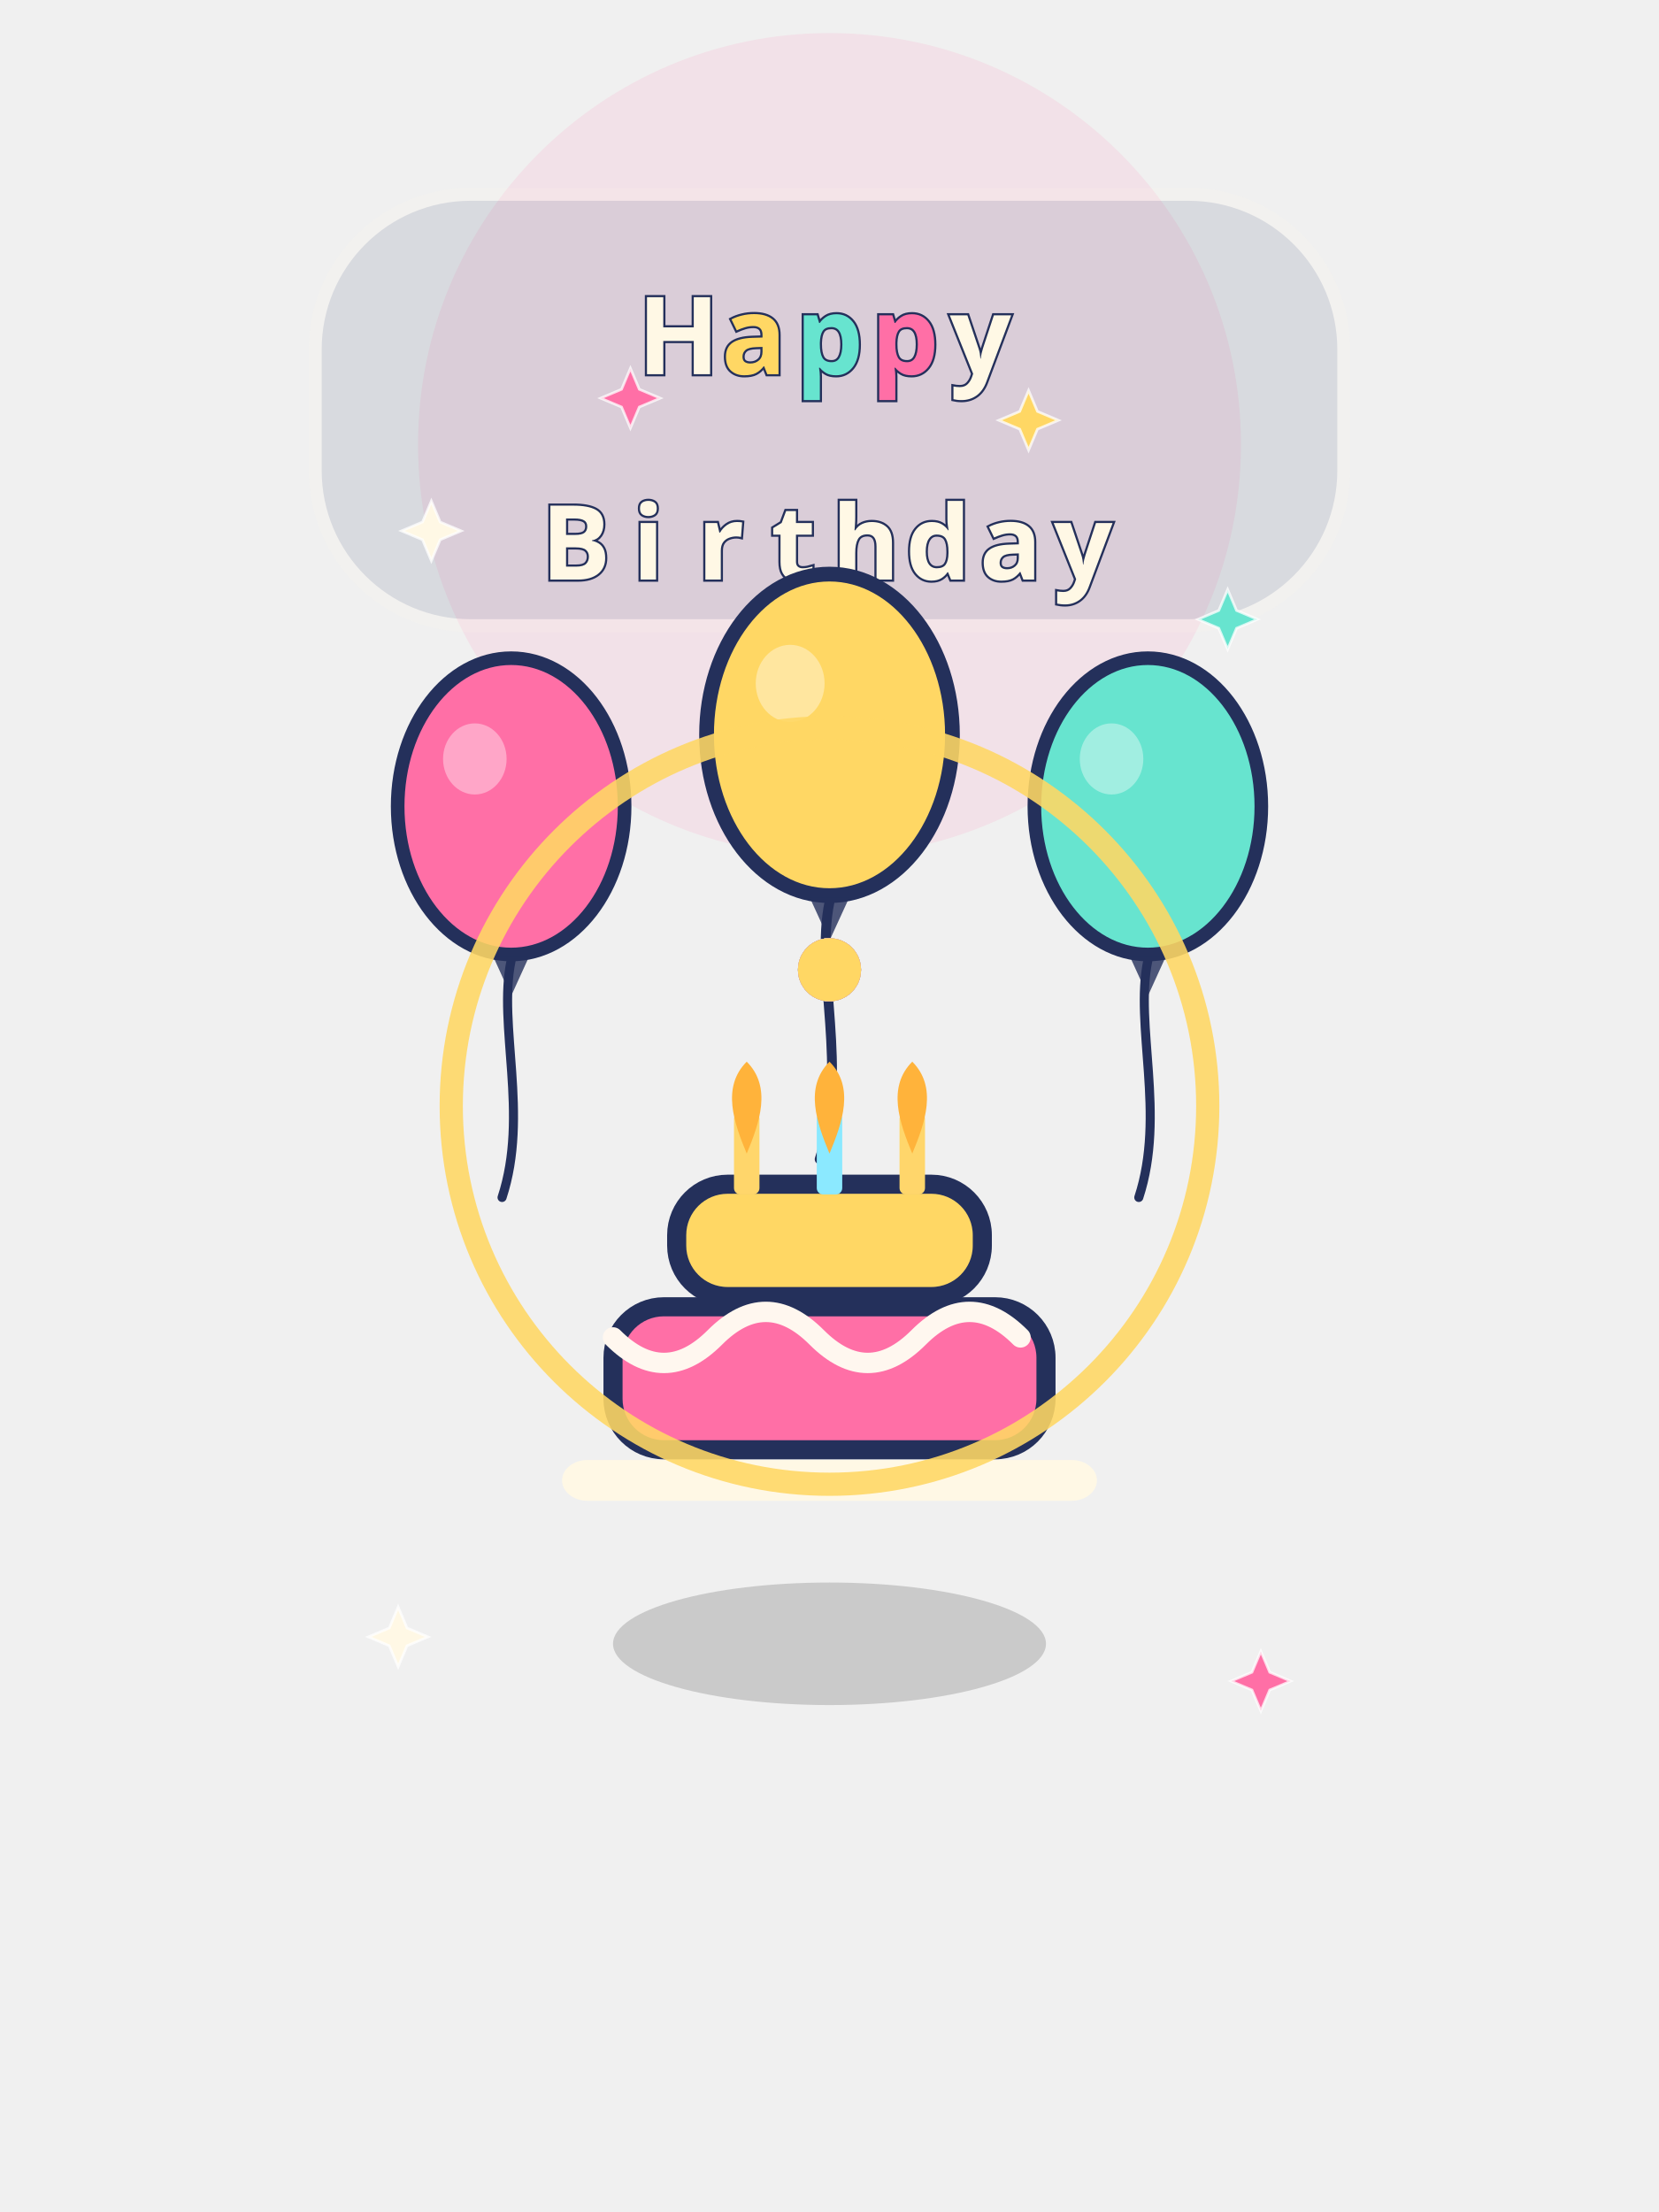
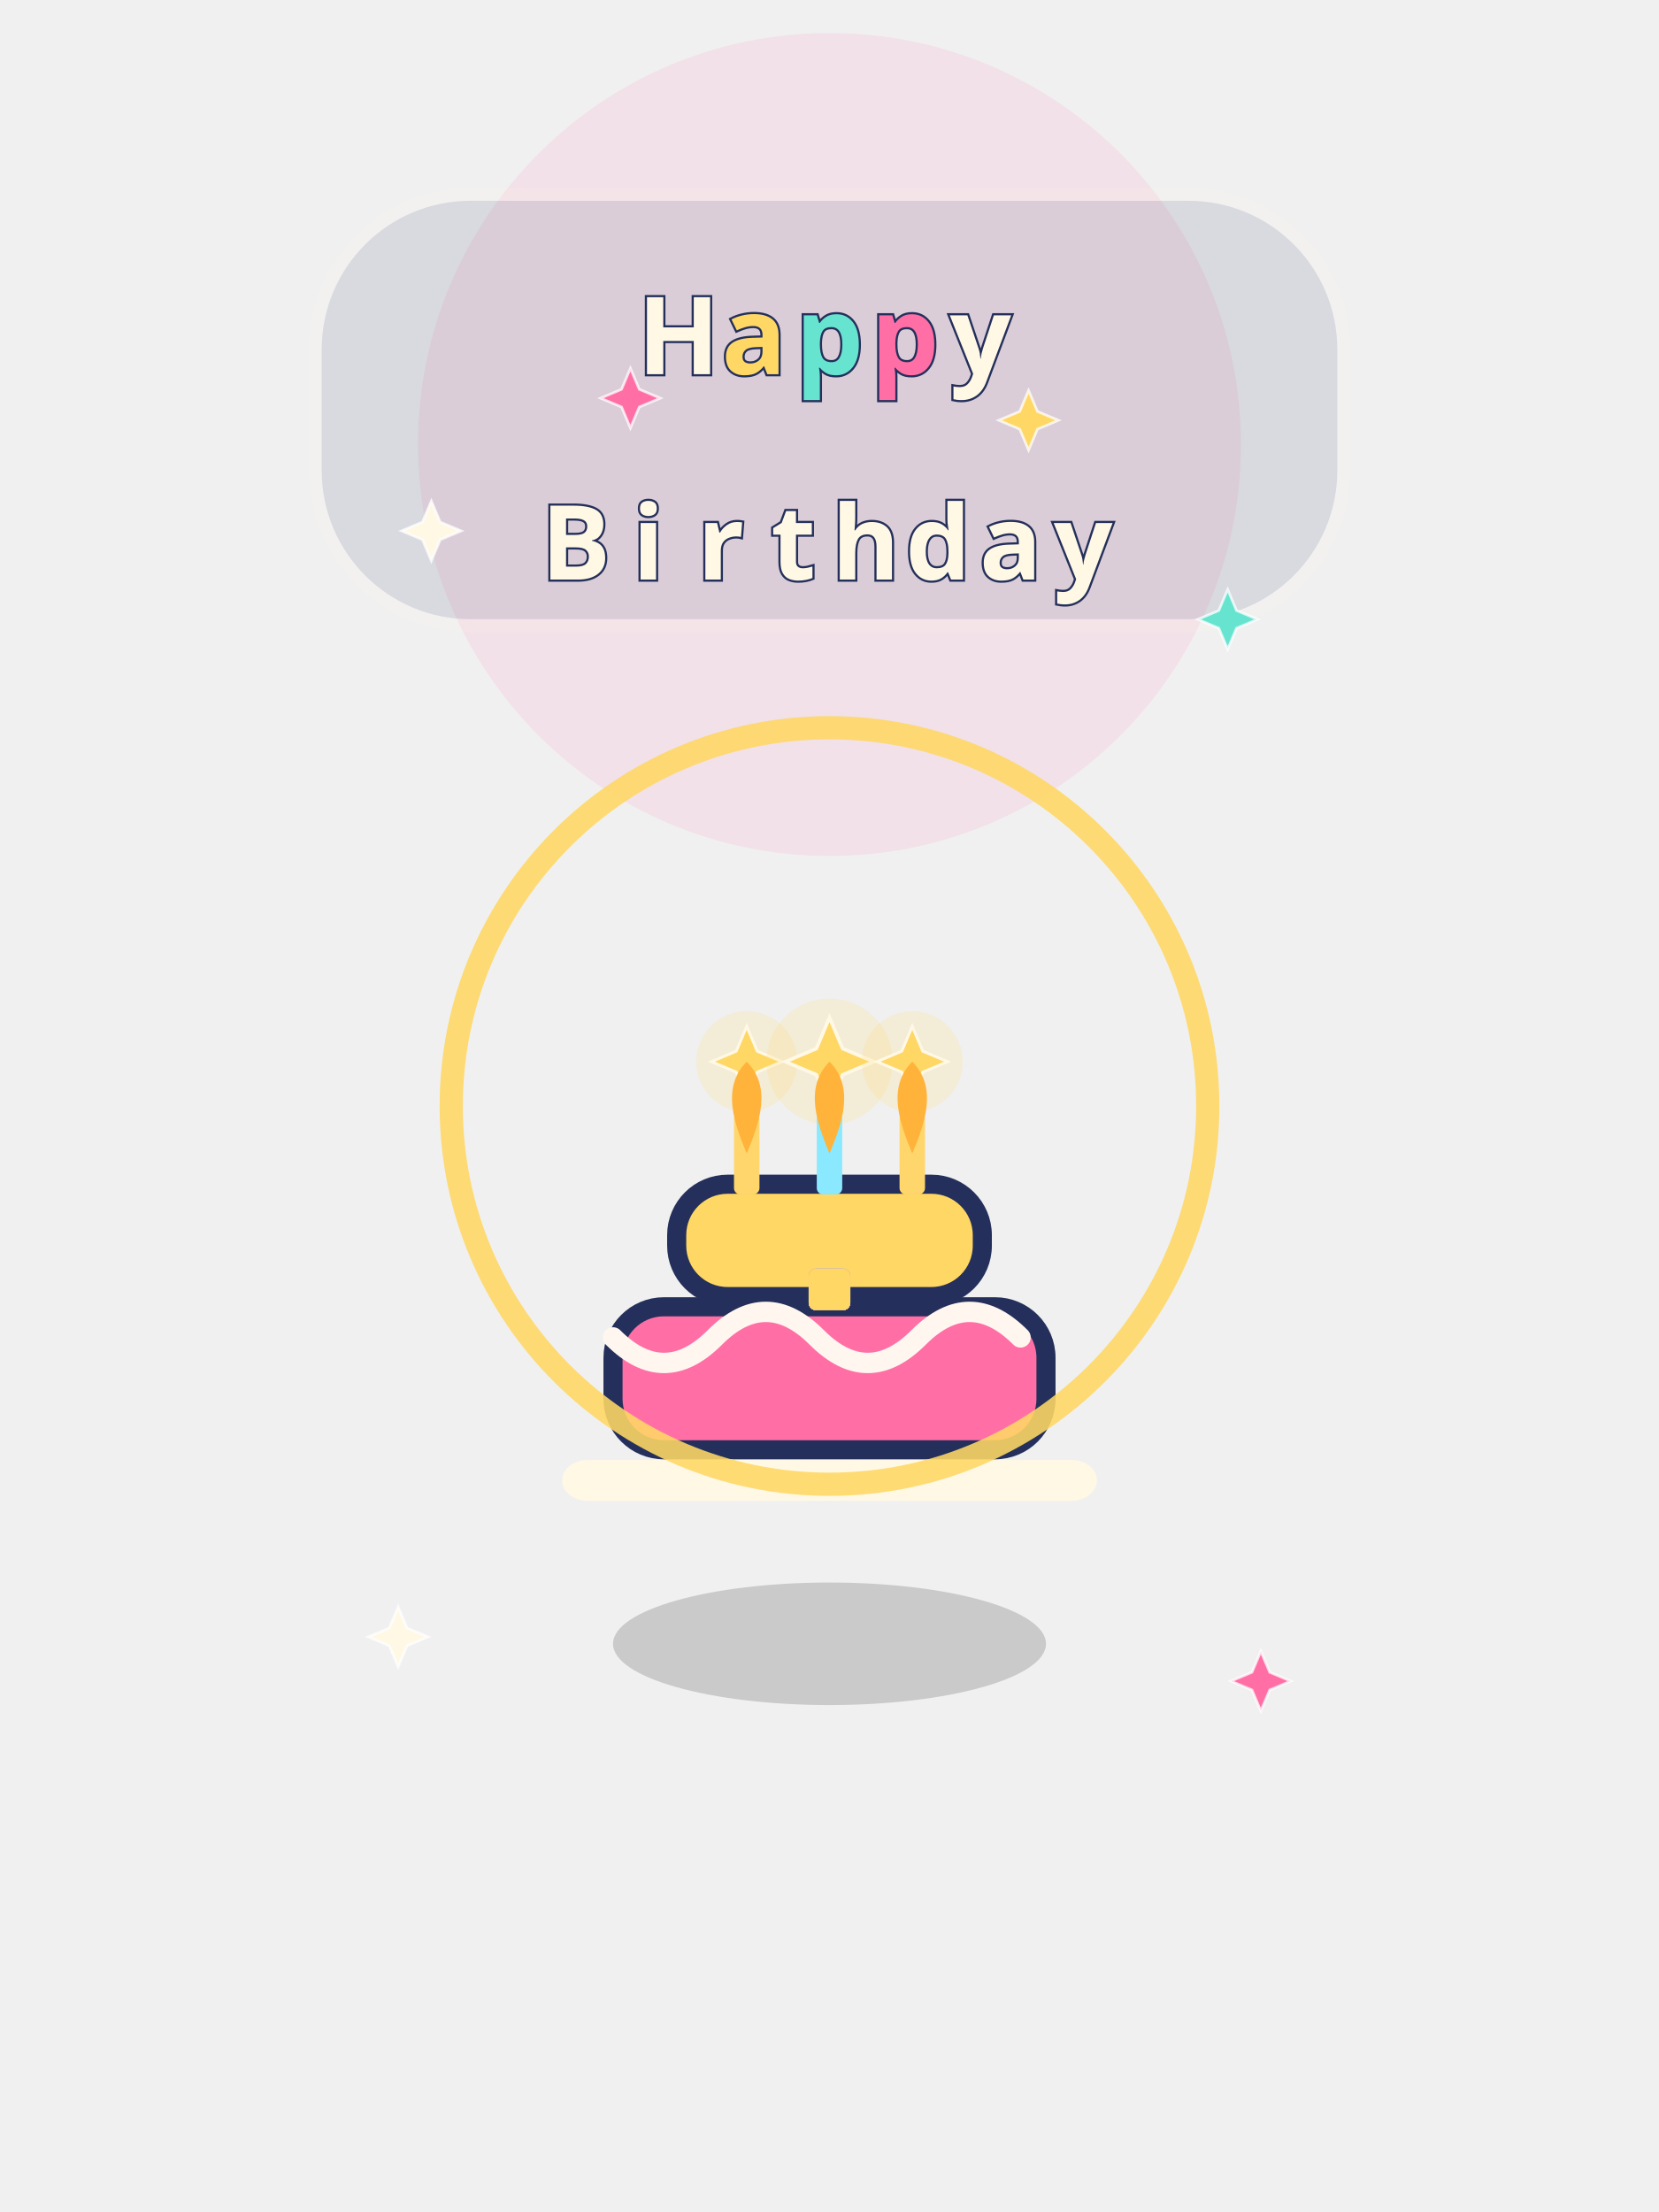
- <svg xmlns="http://www.w3.org/2000/svg" width="768" height="1024" viewBox="0 0 768 1024" preserveAspectRatio="xMidYMid meet" data-wink-name="Happy Birthday Balloon Cake" data-wink-category="Happy Birthday" data-wink-duration="3400ms" aria-label="Happy Birthday Balloon Cake">
+ <svg xmlns="http://www.w3.org/2000/svg" width="768" height="1024" viewBox="0 0 768 1024" preserveAspectRatio="xMidYMid meet" data-wink-name="Happy Birthday Balloon Lift" data-wink-category="Happy Birthday" data-wink-duration="3400ms" aria-label="Happy Birthday Balloon Lift">
  <style>
  text {
    font-family: 'Trebuchet MS', 'Segoe UI', sans-serif;
    paint-order: stroke fill;
  }

  @keyframes wink-enter-pop {
    0%, 100% {
      opacity: 0;
      transform: translate(var(--from-x, 0px), var(--from-y, 32px)) scale(0.32) rotate(var(--from-r, -14deg));
    }
    14% { opacity: 1; }
    32% { opacity: 1; transform: translate(0px, 0px) scale(1.08) rotate(0deg); }
    64% { opacity: 1; transform: translate(0px, 0px) scale(1) rotate(0deg); }
    88% { opacity: 1; }
  }

  @keyframes wink-enter-rise {
    0%, 100% { opacity: 0; transform: translate(0px, 120px) scale(0.4); }
    18% { opacity: 1; }
    34% { opacity: 1; transform: translate(0px, -10px) scale(1.05); }
    50%, 84% { opacity: 1; transform: translate(0px, 0px) scale(1); }
  }

  @keyframes wink-enter-spin {
    0%, 100% { opacity: 0; transform: rotate(-220deg) scale(0.2); }
    18% { opacity: 1; }
    36% { opacity: 1; transform: rotate(12deg) scale(1.08); }
    54%, 86% { opacity: 1; transform: rotate(0deg) scale(1); }
  }

  @keyframes wink-hover-bob {
    0%, 100% { transform: translateY(0px) rotate(-1deg); }
    50% { transform: translateY(-14px) rotate(1.4deg); }
  }

  @keyframes wink-hover-sway {
    0%, 100% { transform: rotate(-3deg) translateY(0px); }
    50% { transform: rotate(3deg) translateY(-8px); }
  }

  @keyframes wink-pulse {
    0%, 100% { transform: scale(0.96); opacity: 0.65; }
    50% { transform: scale(1.08); opacity: 1; }
  }

  @keyframes wink-impact-ring {
    0%, 46%, 100% { opacity: 0; transform: scale(0.24); }
    58% { opacity: 0.95; transform: scale(1); }
    82% { opacity: 0; transform: scale(1.38); }
  }

  @keyframes wink-burst-sprite {
    0%, 100% {
      opacity: 0;
      transform: translate(0px, 0px) scale(0.18) rotate(var(--r0, 0deg));
    }
    18% { opacity: 1; }
    60% {
      opacity: 1;
      transform: translate(var(--tx, 0px), var(--ty, 0px)) scale(1) rotate(var(--r1, 180deg));
    }
    82% {
      opacity: 1;
      transform: translate(var(--tx, 0px), var(--ty, 0px)) scale(0.92) rotate(var(--r2, 320deg));
    }
  }

  @keyframes wink-fall {
    0%, 100% {
      opacity: 0;
      transform: translate(0px, -120px) rotate(var(--r0, 0deg)) scale(0.55);
    }
    14% { opacity: 1; }
    84% { opacity: 1; }
    100% {
      opacity: 0;
      transform: translate(var(--tx, 0px), var(--ty, 620px)) rotate(var(--r1, 220deg)) scale(1);
    }
  }

  @keyframes wink-twinkle {
    0%, 100% { opacity: 0; transform: scale(0.2) rotate(0deg); }
    50% { opacity: 1; transform: scale(1) rotate(12deg); }
  }

  @keyframes wink-finale {
    0%, 54%, 100% { opacity: 0; transform: scale(0.4); }
    64% { opacity: 1; transform: scale(1.1); }
    84% { opacity: 1; transform: scale(1); }
  }

  @keyframes wink-flame {
    0%, 100% { transform: scaleY(0.82) rotate(-3deg); opacity: 0.78; }
    50% { transform: scaleY(1.12) rotate(3deg); opacity: 1; }
  }

  @keyframes wink-draw-path {
    0%, 100% {
      opacity: 0;
      stroke-dashoffset: var(--dash, 900);
    }
    16% { opacity: 1; }
    42%, 82% {
      opacity: 1;
      stroke-dashoffset: 0;
    }
  }

  @keyframes wink-count-step {
    0%, 100% { opacity: 0; transform: scale(0.28); }
    9% { opacity: 1; transform: scale(1.08); }
    18% { opacity: 1; transform: scale(1); }
    26% { opacity: 0; transform: scale(1.18); }
  }

  @keyframes fw-ambient-twinkle {
    0%, 100% {
      opacity: 0;
      transform: scale(0.24) rotate(0deg);
    }
    50% {
      opacity: 1;
      transform: scale(1) rotate(16deg);
    }
  }

  .fw-outline {
    fill: none;
    stroke-linecap: round;
    stroke-linejoin: round;
    stroke-dasharray: var(--dash-len, 1800);
    stroke-dashoffset: var(--dash-len, 1800);
    vector-effect: non-scaling-stroke;
  }

  .fw-dot-outline {
    fill: none;
    stroke-linecap: round;
    stroke-linejoin: round;
    stroke-dasharray: 1 20;
    vector-effect: non-scaling-stroke;
  }

  
    @keyframes fw-trail-a {
      0%, 8%,
      100% {
        opacity: 0;
        stroke-dashoffset: var(--trail-len, 900);
      }
      12% { opacity: 0.12; }
      29% {
        opacity: 0.94;
        stroke-dashoffset: 0;
      }
      33% {
        opacity: 0;
        stroke-dashoffset: 0;
      }
    }

    @keyframes fw-head-a {
      0%, 9%,
      100% {
        opacity: 0;
        transform: translate(0px, 0px) scale(0.18);
      }
      12% { opacity: 1; }
      29% {
        opacity: 1;
        transform: translate(var(--dx, 0px), var(--dy, 0px)) scale(1);
      }
      32% {
        opacity: 0;
        transform: translate(var(--dx, 0px), var(--dy, 0px)) scale(0.42);
      }
    }

    @keyframes fw-pause-a {
      0%, 24%,
      100% {
        opacity: 0;
        transform: scale(0.18);
      }
      28% {
        opacity: 1;
        transform: scale(0.34);
      }
      33% {
        opacity: 0;
        transform: scale(0.62);
      }
    }

    @keyframes fw-window-a {
      0%, 22%,
      100% { opacity: 0; }
      30%,
      42% { opacity: 1; }
      47% { opacity: 0; }
    }

    @keyframes fw-particle-a {
      0%, 22%,
      100% {
        opacity: 0;
        transform: translate(0px, 0px) scale(0.14);
      }
      30% {
        opacity: 1;
        transform: translate(calc(var(--tx, 0px) * 0.24), calc(var(--ty, 0px) * 0.24)) scale(0.5);
      }
      38%,
      42% {
        opacity: 1;
        transform: translate(var(--tx, 0px), var(--ty, 0px)) scale(1);
      }
      47% {
        opacity: 0;
        transform: translate(var(--tx, 0px), var(--ty, 0px)) scale(0.72);
      }
    }

    @keyframes fw-outline-a {
      0%, 22%,
      100% {
        opacity: 0;
        stroke-dashoffset: var(--dash-len, 1800);
      }
      38%,
      42% {
        opacity: 1;
        stroke-dashoffset: 0;
      }
      47% {
        opacity: 0;
        stroke-dashoffset: 0;
      }
    }

    @keyframes fw-burst-a {
      0%, 25%,
      100% {
        opacity: 0;
        transform: scale(0.16);
      }
      26% {
        opacity: 1;
        transform: scale(0.26);
      }
      38% {
        opacity: 1;
        transform: scale(1);
      }
      38% {
        opacity: 0.22;
        transform: scale(1.08);
      }
      47% {
        opacity: 0;
        transform: scale(1.18);
      }
    }

    @keyframes fw-core-a {
      0%, 29%,
      100% {
        opacity: 0;
        transform: scale(0.22);
      }
      38%,
      42% {
        opacity: 0.94;
        transform: scale(1);
      }
      47% {
        opacity: 0;
        transform: scale(1.2);
      }
    }

    @keyframes fw-sparkle-a {
      0%, 34%,
      100% {
        opacity: 0;
        transform: scale(0.24);
      }
      42%,
      42% {
        opacity: 1;
        transform: scale(1);
      }
      47% {
        opacity: 0;
        transform: scale(1.26);
      }
    }
  

    @keyframes fw-trail-b {
      0%, 24%,
      100% {
        opacity: 0;
        stroke-dashoffset: var(--trail-len, 900);
      }
      28% { opacity: 0.12; }
      45% {
        opacity: 0.94;
        stroke-dashoffset: 0;
      }
      49% {
        opacity: 0;
        stroke-dashoffset: 0;
      }
    }

    @keyframes fw-head-b {
      0%, 25%,
      100% {
        opacity: 0;
        transform: translate(0px, 0px) scale(0.18);
      }
      28% { opacity: 1; }
      45% {
        opacity: 1;
        transform: translate(var(--dx, 0px), var(--dy, 0px)) scale(1);
      }
      48% {
        opacity: 0;
        transform: translate(var(--dx, 0px), var(--dy, 0px)) scale(0.42);
      }
    }

    @keyframes fw-pause-b {
      0%, 40%,
      100% {
        opacity: 0;
        transform: scale(0.18);
      }
      44% {
        opacity: 1;
        transform: scale(0.34);
      }
      49% {
        opacity: 0;
        transform: scale(0.62);
      }
    }

    @keyframes fw-window-b {
      0%, 38%,
      100% { opacity: 0; }
      46%,
      58% { opacity: 1; }
      63% { opacity: 0; }
    }

    @keyframes fw-particle-b {
      0%, 38%,
      100% {
        opacity: 0;
        transform: translate(0px, 0px) scale(0.14);
      }
      46% {
        opacity: 1;
        transform: translate(calc(var(--tx, 0px) * 0.24), calc(var(--ty, 0px) * 0.24)) scale(0.5);
      }
      54%,
      58% {
        opacity: 1;
        transform: translate(var(--tx, 0px), var(--ty, 0px)) scale(1);
      }
      63% {
        opacity: 0;
        transform: translate(var(--tx, 0px), var(--ty, 0px)) scale(0.72);
      }
    }

    @keyframes fw-outline-b {
      0%, 38%,
      100% {
        opacity: 0;
        stroke-dashoffset: var(--dash-len, 1800);
      }
      54%,
      58% {
        opacity: 1;
        stroke-dashoffset: 0;
      }
      63% {
        opacity: 0;
        stroke-dashoffset: 0;
      }
    }

    @keyframes fw-burst-b {
      0%, 41%,
      100% {
        opacity: 0;
        transform: scale(0.16);
      }
      42% {
        opacity: 1;
        transform: scale(0.26);
      }
      54% {
        opacity: 1;
        transform: scale(1);
      }
      54% {
        opacity: 0.22;
        transform: scale(1.08);
      }
      63% {
        opacity: 0;
        transform: scale(1.18);
      }
    }

    @keyframes fw-core-b {
      0%, 45%,
      100% {
        opacity: 0;
        transform: scale(0.22);
      }
      54%,
      58% {
        opacity: 0.94;
        transform: scale(1);
      }
      63% {
        opacity: 0;
        transform: scale(1.2);
      }
    }

    @keyframes fw-sparkle-b {
      0%, 50%,
      100% {
        opacity: 0;
        transform: scale(0.24);
      }
      58%,
      58% {
        opacity: 1;
        transform: scale(1);
      }
      63% {
        opacity: 0;
        transform: scale(1.26);
      }
    }
  

    @keyframes fw-trail-c {
      0%, 40%,
      100% {
        opacity: 0;
        stroke-dashoffset: var(--trail-len, 900);
      }
      44% { opacity: 0.12; }
      61% {
        opacity: 0.94;
        stroke-dashoffset: 0;
      }
      65% {
        opacity: 0;
        stroke-dashoffset: 0;
      }
    }

    @keyframes fw-head-c {
      0%, 41%,
      100% {
        opacity: 0;
        transform: translate(0px, 0px) scale(0.18);
      }
      44% { opacity: 1; }
      61% {
        opacity: 1;
        transform: translate(var(--dx, 0px), var(--dy, 0px)) scale(1);
      }
      64% {
        opacity: 0;
        transform: translate(var(--dx, 0px), var(--dy, 0px)) scale(0.42);
      }
    }

    @keyframes fw-pause-c {
      0%, 56%,
      100% {
        opacity: 0;
        transform: scale(0.18);
      }
      60% {
        opacity: 1;
        transform: scale(0.34);
      }
      65% {
        opacity: 0;
        transform: scale(0.62);
      }
    }

    @keyframes fw-window-c {
      0%, 54%,
      100% { opacity: 0; }
      62%,
      74% { opacity: 1; }
      79% { opacity: 0; }
    }

    @keyframes fw-particle-c {
      0%, 54%,
      100% {
        opacity: 0;
        transform: translate(0px, 0px) scale(0.14);
      }
      62% {
        opacity: 1;
        transform: translate(calc(var(--tx, 0px) * 0.24), calc(var(--ty, 0px) * 0.24)) scale(0.5);
      }
      70%,
      74% {
        opacity: 1;
        transform: translate(var(--tx, 0px), var(--ty, 0px)) scale(1);
      }
      79% {
        opacity: 0;
        transform: translate(var(--tx, 0px), var(--ty, 0px)) scale(0.72);
      }
    }

    @keyframes fw-outline-c {
      0%, 54%,
      100% {
        opacity: 0;
        stroke-dashoffset: var(--dash-len, 1800);
      }
      70%,
      74% {
        opacity: 1;
        stroke-dashoffset: 0;
      }
      79% {
        opacity: 0;
        stroke-dashoffset: 0;
      }
    }

    @keyframes fw-burst-c {
      0%, 57%,
      100% {
        opacity: 0;
        transform: scale(0.16);
      }
      58% {
        opacity: 1;
        transform: scale(0.26);
      }
      70% {
        opacity: 1;
        transform: scale(1);
      }
      70% {
        opacity: 0.22;
        transform: scale(1.08);
      }
      79% {
        opacity: 0;
        transform: scale(1.18);
      }
    }

    @keyframes fw-core-c {
      0%, 61%,
      100% {
        opacity: 0;
        transform: scale(0.22);
      }
      70%,
      74% {
        opacity: 0.94;
        transform: scale(1);
      }
      79% {
        opacity: 0;
        transform: scale(1.2);
      }
    }

    @keyframes fw-sparkle-c {
      0%, 66%,
      100% {
        opacity: 0;
        transform: scale(0.24);
      }
      74%,
      74% {
        opacity: 1;
        transform: scale(1);
      }
      79% {
        opacity: 0;
        transform: scale(1.26);
      }
    }
  

    @keyframes fw-trail-d {
      0%, 56%,
      100% {
        opacity: 0;
        stroke-dashoffset: var(--trail-len, 900);
      }
      60% { opacity: 0.12; }
      77% {
        opacity: 0.94;
        stroke-dashoffset: 0;
      }
      81% {
        opacity: 0;
        stroke-dashoffset: 0;
      }
    }

    @keyframes fw-head-d {
      0%, 57%,
      100% {
        opacity: 0;
        transform: translate(0px, 0px) scale(0.18);
      }
      60% { opacity: 1; }
      77% {
        opacity: 1;
        transform: translate(var(--dx, 0px), var(--dy, 0px)) scale(1);
      }
      80% {
        opacity: 0;
        transform: translate(var(--dx, 0px), var(--dy, 0px)) scale(0.42);
      }
    }

    @keyframes fw-pause-d {
      0%, 72%,
      100% {
        opacity: 0;
        transform: scale(0.18);
      }
      76% {
        opacity: 1;
        transform: scale(0.34);
      }
      81% {
        opacity: 0;
        transform: scale(0.62);
      }
    }

    @keyframes fw-window-d {
      0%, 70%,
      100% { opacity: 0; }
      78%,
      90% { opacity: 1; }
      95% { opacity: 0; }
    }

    @keyframes fw-particle-d {
      0%, 70%,
      100% {
        opacity: 0;
        transform: translate(0px, 0px) scale(0.14);
      }
      78% {
        opacity: 1;
        transform: translate(calc(var(--tx, 0px) * 0.24), calc(var(--ty, 0px) * 0.24)) scale(0.5);
      }
      86%,
      90% {
        opacity: 1;
        transform: translate(var(--tx, 0px), var(--ty, 0px)) scale(1);
      }
      95% {
        opacity: 0;
        transform: translate(var(--tx, 0px), var(--ty, 0px)) scale(0.72);
      }
    }

    @keyframes fw-outline-d {
      0%, 70%,
      100% {
        opacity: 0;
        stroke-dashoffset: var(--dash-len, 1800);
      }
      86%,
      90% {
        opacity: 1;
        stroke-dashoffset: 0;
      }
      95% {
        opacity: 0;
        stroke-dashoffset: 0;
      }
    }

    @keyframes fw-burst-d {
      0%, 73%,
      100% {
        opacity: 0;
        transform: scale(0.16);
      }
      74% {
        opacity: 1;
        transform: scale(0.26);
      }
      86% {
        opacity: 1;
        transform: scale(1);
      }
      86% {
        opacity: 0.22;
        transform: scale(1.08);
      }
      95% {
        opacity: 0;
        transform: scale(1.18);
      }
    }

    @keyframes fw-core-d {
      0%, 77%,
      100% {
        opacity: 0;
        transform: scale(0.22);
      }
      86%,
      90% {
        opacity: 0.94;
        transform: scale(1);
      }
      95% {
        opacity: 0;
        transform: scale(1.2);
      }
    }

    @keyframes fw-sparkle-d {
      0%, 82%,
      100% {
        opacity: 0;
        transform: scale(0.24);
      }
      90%,
      90% {
        opacity: 1;
        transform: scale(1);
      }
      95% {
        opacity: 0;
        transform: scale(1.26);
      }
    }
  

    @keyframes fw-trail-single {
      0%, 14%,
      100% {
        opacity: 0;
        stroke-dashoffset: var(--trail-len, 900);
      }
      18% { opacity: 0.12; }
      35% {
        opacity: 0.94;
        stroke-dashoffset: 0;
      }
      39% {
        opacity: 0;
        stroke-dashoffset: 0;
      }
    }

    @keyframes fw-head-single {
      0%, 15%,
      100% {
        opacity: 0;
        transform: translate(0px, 0px) scale(0.18);
      }
      18% { opacity: 1; }
      35% {
        opacity: 1;
        transform: translate(var(--dx, 0px), var(--dy, 0px)) scale(1);
      }
      38% {
        opacity: 0;
        transform: translate(var(--dx, 0px), var(--dy, 0px)) scale(0.42);
      }
    }

    @keyframes fw-pause-single {
      0%, 30%,
      100% {
        opacity: 0;
        transform: scale(0.18);
      }
      34% {
        opacity: 1;
        transform: scale(0.34);
      }
      39% {
        opacity: 0;
        transform: scale(0.62);
      }
    }

    @keyframes fw-window-single {
      0%, 28%,
      100% { opacity: 0; }
      36%,
      72% { opacity: 1; }
      88% { opacity: 0; }
    }

    @keyframes fw-particle-single {
      0%, 28%,
      100% {
        opacity: 0;
        transform: translate(0px, 0px) scale(0.14);
      }
      36% {
        opacity: 1;
        transform: translate(calc(var(--tx, 0px) * 0.24), calc(var(--ty, 0px) * 0.24)) scale(0.5);
      }
      48%,
      72% {
        opacity: 1;
        transform: translate(var(--tx, 0px), var(--ty, 0px)) scale(1);
      }
      88% {
        opacity: 0;
        transform: translate(var(--tx, 0px), var(--ty, 0px)) scale(0.72);
      }
    }

    @keyframes fw-outline-single {
      0%, 28%,
      100% {
        opacity: 0;
        stroke-dashoffset: var(--dash-len, 1800);
      }
      48%,
      72% {
        opacity: 1;
        stroke-dashoffset: 0;
      }
      88% {
        opacity: 0;
        stroke-dashoffset: 0;
      }
    }

    @keyframes fw-burst-single {
      0%, 31%,
      100% {
        opacity: 0;
        transform: scale(0.16);
      }
      32% {
        opacity: 1;
        transform: scale(0.26);
      }
      48% {
        opacity: 1;
        transform: scale(1);
      }
      68% {
        opacity: 0.22;
        transform: scale(1.08);
      }
      88% {
        opacity: 0;
        transform: scale(1.18);
      }
    }

    @keyframes fw-core-single {
      0%, 35%,
      100% {
        opacity: 0;
        transform: scale(0.22);
      }
      48%,
      72% {
        opacity: 0.94;
        transform: scale(1);
      }
      88% {
        opacity: 0;
        transform: scale(1.2);
      }
    }

    @keyframes fw-sparkle-single {
      0%, 44%,
      100% {
        opacity: 0;
        transform: scale(0.24);
      }
      52%,
      72% {
        opacity: 1;
        transform: scale(1);
      }
      88% {
        opacity: 0;
        transform: scale(1.26);
      }
    }
  
</style>
  <g>
    <circle cx="384" cy="205.773" r="190.464" fill="#ff6fa6" opacity="0.12" />
    <rect x="145.92" y="89.958" width="476.16" height="199.68" rx="71.885" fill="#24305b" opacity="0.12" stroke="#fff8e5" stroke-width="5.99" />
-     <g style="transform-origin:314.11px 153.856px; --from-x:-13.98px; --from-y:28px; --from-r:-10deg; animation:wink-enter-rise 3.4s cubic-bezier(0.2,0.9,0.24,1) infinite; animation-delay:0s;">
+     <g style="transform-origin:314.11px 153.856px; --from-x:-13.98px; --from-y:28px; --from-r:-10deg; animation:wink-enter-pop 3.4s cubic-bezier(0.2,0.9,0.24,1) infinite; animation-delay:0s;">
      <text x="314.11" y="153.856" text-anchor="middle" dominant-baseline="central" font-size="49.92" font-weight="900" fill="#fff8e5" stroke="#24305b" stroke-width="2" letter-spacing="1.498">H</text>
    </g>
-     <g style="transform-origin:349.06px 153.856px; --from-x:-6.99px; --from-y:28px; --from-r:10deg; animation:wink-enter-rise 3.4s cubic-bezier(0.2,0.9,0.24,1) infinite; animation-delay:0.06s;">
+     <g style="transform-origin:349.06px 153.856px; --from-x:-6.99px; --from-y:28px; --from-r:10deg; animation:wink-enter-pop 3.4s cubic-bezier(0.2,0.9,0.24,1) infinite; animation-delay:0.06s;">
      <text x="349.06" y="153.856" text-anchor="middle" dominant-baseline="central" font-size="49.92" font-weight="900" fill="#ffd764" stroke="#24305b" stroke-width="2" letter-spacing="1.498">a</text>
    </g>
-     <g style="transform-origin:384px 153.856px; --from-x:0px; --from-y:28px; --from-r:-10deg; animation:wink-enter-rise 3.4s cubic-bezier(0.2,0.9,0.24,1) infinite; animation-delay:0.12s;">
+     <g style="transform-origin:384px 153.856px; --from-x:0px; --from-y:28px; --from-r:-10deg; animation:wink-enter-pop 3.4s cubic-bezier(0.2,0.9,0.24,1) infinite; animation-delay:0.12s;">
      <text x="384" y="153.856" text-anchor="middle" dominant-baseline="central" font-size="49.92" font-weight="900" fill="#67e4cf" stroke="#24305b" stroke-width="2" letter-spacing="1.498">p</text>
    </g>
-     <g style="transform-origin:418.94px 153.856px; --from-x:6.99px; --from-y:28px; --from-r:10deg; animation:wink-enter-rise 3.4s cubic-bezier(0.2,0.9,0.24,1) infinite; animation-delay:0.18s;">
+     <g style="transform-origin:418.94px 153.856px; --from-x:6.99px; --from-y:28px; --from-r:10deg; animation:wink-enter-pop 3.4s cubic-bezier(0.2,0.9,0.24,1) infinite; animation-delay:0.18s;">
      <text x="418.94" y="153.856" text-anchor="middle" dominant-baseline="central" font-size="49.92" font-weight="900" fill="#ff6fa6" stroke="#24305b" stroke-width="2" letter-spacing="1.498">p</text>
    </g>
-     <g style="transform-origin:453.89px 153.856px; --from-x:13.98px; --from-y:28px; --from-r:-10deg; animation:wink-enter-rise 3.4s cubic-bezier(0.2,0.9,0.24,1) infinite; animation-delay:0.24s;">
+     <g style="transform-origin:453.89px 153.856px; --from-x:13.98px; --from-y:28px; --from-r:-10deg; animation:wink-enter-pop 3.4s cubic-bezier(0.2,0.9,0.24,1) infinite; animation-delay:0.24s;">
      <text x="453.89" y="153.856" text-anchor="middle" dominant-baseline="central" font-size="49.92" font-weight="900" fill="#fff8e5" stroke="#24305b" stroke-width="2" letter-spacing="1.498">y</text>
    </g>
-     <g style="transform-origin:266.59px 249.702px; --from-x:-23.48px; --from-y:34px; --from-r:-10deg; animation:wink-enter-pop 3.4s cubic-bezier(0.2,0.9,0.24,1) infinite; animation-delay:0.22s;">
+     <g style="transform-origin:266.59px 249.702px; --from-x:-23.48px; --from-y:34px; --from-r:-10deg; animation:wink-enter-rise 3.4s cubic-bezier(0.2,0.9,0.24,1) infinite; animation-delay:0.22s;">
      <text x="266.59" y="249.702" text-anchor="middle" dominant-baseline="central" font-size="47.923" font-weight="900" fill="#fff8e5" stroke="#24305b" stroke-width="2" letter-spacing="1.438">B</text>
    </g>
-     <g style="transform-origin:300.13px 249.702px; --from-x:-16.77px; --from-y:34px; --from-r:10deg; animation:wink-enter-pop 3.4s cubic-bezier(0.2,0.9,0.24,1) infinite; animation-delay:0.27s;">
+     <g style="transform-origin:300.13px 249.702px; --from-x:-16.77px; --from-y:34px; --from-r:10deg; animation:wink-enter-rise 3.4s cubic-bezier(0.2,0.9,0.24,1) infinite; animation-delay:0.27s;">
      <text x="300.13" y="249.702" text-anchor="middle" dominant-baseline="central" font-size="47.923" font-weight="900" fill="#fff8e5" stroke="#24305b" stroke-width="2" letter-spacing="1.438">i</text>
    </g>
-     <g style="transform-origin:333.68px 249.702px; --from-x:-10.06px; --from-y:34px; --from-r:-10deg; animation:wink-enter-pop 3.4s cubic-bezier(0.2,0.9,0.24,1) infinite; animation-delay:0.32s;">
+     <g style="transform-origin:333.68px 249.702px; --from-x:-10.06px; --from-y:34px; --from-r:-10deg; animation:wink-enter-rise 3.4s cubic-bezier(0.2,0.9,0.24,1) infinite; animation-delay:0.32s;">
      <text x="333.68" y="249.702" text-anchor="middle" dominant-baseline="central" font-size="47.923" font-weight="900" fill="#fff8e5" stroke="#24305b" stroke-width="2" letter-spacing="1.438">r</text>
    </g>
-     <g style="transform-origin:367.23px 249.702px; --from-x:-3.35px; --from-y:34px; --from-r:10deg; animation:wink-enter-pop 3.4s cubic-bezier(0.2,0.9,0.24,1) infinite; animation-delay:0.37s;">
+     <g style="transform-origin:367.23px 249.702px; --from-x:-3.35px; --from-y:34px; --from-r:10deg; animation:wink-enter-rise 3.4s cubic-bezier(0.2,0.9,0.24,1) infinite; animation-delay:0.37s;">
      <text x="367.23" y="249.702" text-anchor="middle" dominant-baseline="central" font-size="47.923" font-weight="900" fill="#fff8e5" stroke="#24305b" stroke-width="2" letter-spacing="1.438">t</text>
    </g>
-     <g style="transform-origin:400.77px 249.702px; --from-x:3.35px; --from-y:34px; --from-r:-10deg; animation:wink-enter-pop 3.4s cubic-bezier(0.2,0.9,0.24,1) infinite; animation-delay:0.42s;">
+     <g style="transform-origin:400.77px 249.702px; --from-x:3.35px; --from-y:34px; --from-r:-10deg; animation:wink-enter-rise 3.4s cubic-bezier(0.2,0.9,0.24,1) infinite; animation-delay:0.42s;">
      <text x="400.77" y="249.702" text-anchor="middle" dominant-baseline="central" font-size="47.923" font-weight="900" fill="#fff8e5" stroke="#24305b" stroke-width="2" letter-spacing="1.438">h</text>
    </g>
-     <g style="transform-origin:434.32px 249.702px; --from-x:10.06px; --from-y:34px; --from-r:10deg; animation:wink-enter-pop 3.4s cubic-bezier(0.2,0.9,0.24,1) infinite; animation-delay:0.47s;">
+     <g style="transform-origin:434.32px 249.702px; --from-x:10.06px; --from-y:34px; --from-r:10deg; animation:wink-enter-rise 3.4s cubic-bezier(0.2,0.9,0.24,1) infinite; animation-delay:0.47s;">
      <text x="434.32" y="249.702" text-anchor="middle" dominant-baseline="central" font-size="47.923" font-weight="900" fill="#fff8e5" stroke="#24305b" stroke-width="2" letter-spacing="1.438">d</text>
    </g>
-     <g style="transform-origin:467.87px 249.702px; --from-x:16.77px; --from-y:34px; --from-r:-10deg; animation:wink-enter-pop 3.4s cubic-bezier(0.2,0.9,0.24,1) infinite; animation-delay:0.52s;">
+     <g style="transform-origin:467.87px 249.702px; --from-x:16.77px; --from-y:34px; --from-r:-10deg; animation:wink-enter-rise 3.4s cubic-bezier(0.2,0.9,0.24,1) infinite; animation-delay:0.52s;">
      <text x="467.87" y="249.702" text-anchor="middle" dominant-baseline="central" font-size="47.923" font-weight="900" fill="#fff8e5" stroke="#24305b" stroke-width="2" letter-spacing="1.438">a</text>
    </g>
-     <g style="transform-origin:501.41px 249.702px; --from-x:23.48px; --from-y:34px; --from-r:10deg; animation:wink-enter-pop 3.4s cubic-bezier(0.2,0.9,0.24,1) infinite; animation-delay:0.57s;">
+     <g style="transform-origin:501.41px 249.702px; --from-x:23.48px; --from-y:34px; --from-r:10deg; animation:wink-enter-rise 3.4s cubic-bezier(0.2,0.9,0.24,1) infinite; animation-delay:0.57s;">
      <text x="501.41" y="249.702" text-anchor="middle" dominant-baseline="central" font-size="47.923" font-weight="900" fill="#fff8e5" stroke="#24305b" stroke-width="2" letter-spacing="1.438">y</text>
    </g>
  </g>
-   <g style="transform-origin:384px 585.216px; animation:wink-enter-rise 3.4s cubic-bezier(0.2,0.9,0.24,1) infinite;">
-     <g style="animation:wink-hover-sway 1.76s ease-in-out infinite 0.55s;">
-       <g>
-         <ellipse cx="236.621" cy="373.282" rx="52.531" ry="68.582" fill="#ff6fa6" stroke="#24305b" stroke-width="6.304" />
-         <ellipse cx="219.811" cy="351.335" rx="14.709" ry="16.46" fill="#fff" opacity="0.38" />
-         <path d="M 236.621 444.607 C 230.317 474.784, 245.026 515.933, 232.418 554.339" fill="none" stroke="#24305b" stroke-width="4.202" stroke-linecap="round" />
-         <polygon points="228.216,442.607 245.026,442.607 236.621,461.067" fill="#24305b" opacity="0.8" />
-       </g>
-     </g>
-     <g style="animation:wink-hover-sway 1.62s ease-in-out infinite 0.64s;">
-       <g>
-         <ellipse cx="384" cy="340.187" rx="56.909" ry="74.419" fill="#ffd764" stroke="#24305b" stroke-width="6.829" />
-         <ellipse cx="365.789" cy="316.373" rx="15.934" ry="17.861" fill="#fff" opacity="0.38" />
-         <path d="M 384 417.583 C 377.171 450.328, 393.105 494.979, 379.447 536.654" fill="none" stroke="#24305b" stroke-width="4.553" stroke-linecap="round" />
-         <polygon points="374.895,415.583 393.105,415.583 384,435.444" fill="#24305b" opacity="0.8" />
-       </g>
-     </g>
-     <g style="animation:wink-hover-sway 1.84s ease-in-out infinite 0.6s;">
-       <g>
-         <ellipse cx="531.379" cy="373.282" rx="52.531" ry="68.582" fill="#67e4cf" stroke="#24305b" stroke-width="6.304" />
-         <ellipse cx="514.569" cy="351.335" rx="14.709" ry="16.46" fill="#fff" opacity="0.38" />
-         <path d="M 531.379 444.607 C 525.075 474.784, 539.784 515.933, 527.177 554.339" fill="none" stroke="#24305b" stroke-width="4.202" stroke-linecap="round" />
-         <polygon points="522.974,442.607 539.784,442.607 531.379,461.067" fill="#24305b" opacity="0.8" />
-       </g>
-     </g>
-   </g>
-   <g style="transform-origin:384px 614.4px; animation:wink-enter-rise 3.4s cubic-bezier(0.2,0.9,0.24,1) infinite, wink-hover-sway 1.7s ease-in-out infinite 0.6s;">
+   <g style="transform-origin:345.681px 491.477px; animation:wink-twinkle 1.05s ease-in-out infinite; animation-delay:0s;">
+     <circle cx="345.681" cy="491.477" r="23.347" fill="#ffd764" opacity="0.18" />
+     <polygon points="345.68,475.13 350.54,486.62 362.02,491.48 350.54,496.33 345.68,507.82 340.83,496.33 329.34,491.48 340.83,486.62" fill="#ffd764" stroke="#fff8e5" stroke-width="1.307" />
+   </g>
+   <g style="transform-origin:384px 491.477px; animation:wink-twinkle 1.05s ease-in-out infinite; animation-delay:0.14s;">
+     <circle cx="384" cy="491.477" r="29.184" fill="#ffd764" opacity="0.18" />
+     <polygon points="384,471.05 390.07,485.41 404.43,491.48 390.07,497.54 384,511.91 377.93,497.54 363.57,491.48 377.93,485.41" fill="#ffd764" stroke="#fff8e5" stroke-width="1.634" />
+   </g>
+   <g style="transform-origin:422.319px 491.477px; animation:wink-twinkle 1.05s ease-in-out infinite; animation-delay:0.28s;">
+     <circle cx="422.319" cy="491.477" r="23.347" fill="#ffd764" opacity="0.18" />
+     <polygon points="422.32,475.13 427.17,486.62 438.66,491.48 427.17,496.33 422.32,507.82 417.46,496.33 405.98,491.48 417.46,486.62" fill="#ffd764" stroke="#fff8e5" stroke-width="1.307" />
+   </g>
+   <g style="transform-origin:384px 614.4px; animation:wink-enter-rise 3.4s cubic-bezier(0.2,0.9,0.24,1) infinite, wink-hover-bob 1.45s ease-in-out infinite 0.72s;">
    <g>
      <ellipse cx="384" cy="760.962" rx="100.218" ry="28.367" fill="#000" opacity="0.16" />
      <rect x="283.782" y="604.944" width="200.436" height="66.189" rx="23.581" fill="#ff6fa6" stroke="#24305b" stroke-width="8.843" />
      <rect x="313.258" y="548.211" width="141.484" height="52.006" rx="23.581" fill="#ffd764" stroke="#24305b" stroke-width="8.843" />
      <path d="M 283.782 619.128 Q 307.363 642.767, 330.943 619.128 T 378.105 619.128 T 425.266 619.128 T 472.428 619.128" fill="none" stroke="#fff7ef" stroke-width="9.432" stroke-linecap="round" />
      <g style="transform-origin:345.681px 534.027px; animation:wink-flame 0.9s ease-in-out infinite; animation-delay:0s;">
        <rect x="339.786" y="515.116" width="11.79" height="37.822" rx="2.948" fill="#ffd66b" />
        <path d="M 345.681 491.477 C 357.472 503.297, 351.577 519.844, 345.681 534.027 C 339.786 519.844, 333.891 503.297, 345.681 491.477 Z" fill="#ffb33b" />
      </g>
      <g style="transform-origin:384px 534.027px; animation:wink-flame 0.9s ease-in-out infinite; animation-delay:0.12s;">
        <rect x="378.105" y="515.116" width="11.79" height="37.822" rx="2.948" fill="#8be9ff" />
        <path d="M 384 491.477 C 395.79 503.297, 389.895 519.844, 384 534.027 C 378.105 519.844, 372.21 503.297, 384 491.477 Z" fill="#ffb33b" />
      </g>
      <g style="transform-origin:422.319px 534.027px; animation:wink-flame 0.9s ease-in-out infinite; animation-delay:0.24s;">
        <rect x="416.423" y="515.116" width="11.79" height="37.822" rx="2.948" fill="#ffd66b" />
        <path d="M 422.319 491.477 C 434.109 503.297, 428.214 519.844, 422.319 534.027 C 416.423 519.844, 410.528 503.297, 422.319 491.477 Z" fill="#ffb33b" />
      </g>
      <rect x="260.201" y="675.862" width="247.597" height="18.911" rx="11.79" fill="#fff8e5" />
    </g>
  </g>
  <circle cx="384" cy="512" r="175.104" fill="none" stroke="#ffd764" stroke-width="10.75" opacity="0.88" style="transform-origin:384px 512px; animation:wink-impact-ring 3.4s ease-out infinite;" />
  <g style="transform-origin:199.68px 245.76px; animation:wink-twinkle 1.4s ease-in-out infinite; animation-delay:0s;">
    <polygon points="199.68,231.94 203.78,241.66 213.5,245.76 203.78,249.86 199.68,259.58 195.58,249.86 185.86,245.76 195.58,241.66" fill="#fff8e5" stroke="rgba(255,255,255,0.75)" stroke-width="1.2" />
  </g>
  <g style="transform-origin:291.84px 184.32px; animation:wink-twinkle 1.4s ease-in-out infinite; animation-delay:0.17s;">
    <polygon points="291.84,170.5 295.94,180.22 305.66,184.32 295.94,188.42 291.84,198.14 287.74,188.42 278.02,184.32 287.74,180.22" fill="#ff6fa6" stroke="rgba(255,255,255,0.75)" stroke-width="1.2" />
  </g>
  <g style="transform-origin:476.16px 194.56px; animation:wink-twinkle 1.4s ease-in-out infinite; animation-delay:0.34s;">
    <polygon points="476.16,180.74 480.26,190.46 489.98,194.56 480.26,198.66 476.16,208.38 472.06,198.66 462.34,194.56 472.06,190.46" fill="#ffd764" stroke="rgba(255,255,255,0.75)" stroke-width="1.2" />
  </g>
  <g style="transform-origin:568.32px 286.72px; animation:wink-twinkle 1.4s ease-in-out infinite; animation-delay:0.51s;">
    <polygon points="568.32,272.9 572.42,282.62 582.14,286.72 572.42,290.82 568.32,300.54 564.22,290.82 554.5,286.72 564.22,282.62" fill="#67e4cf" stroke="rgba(255,255,255,0.75)" stroke-width="1.2" />
  </g>
  <g style="transform-origin:184.32px 757.76px; animation:wink-twinkle 1.4s ease-in-out infinite; animation-delay:0.68s;">
    <polygon points="184.32,743.94 188.42,753.66 198.14,757.76 188.42,761.86 184.32,771.58 180.22,761.86 170.5,757.76 180.22,753.66" fill="#fff8e5" stroke="rgba(255,255,255,0.75)" stroke-width="1.2" />
  </g>
  <g style="transform-origin:583.68px 778.24px; animation:wink-twinkle 1.4s ease-in-out infinite; animation-delay:0.85s;">
    <polygon points="583.68,764.42 587.78,774.14 597.5,778.24 587.78,782.34 583.68,792.06 579.58,782.34 569.86,778.24 579.58,774.14" fill="#ff6fa6" stroke="rgba(255,255,255,0.75)" stroke-width="1.2" />
  </g>
-   <g style="transform-origin:384px 448.927px; --tx:0px; --ty:-211.58px; --r0:-90deg; --r1:30deg; --r2:130deg; animation:wink-burst-sprite 3.4s cubic-bezier(0.2,0.9,0.24,1) infinite; animation-delay:0s;">
-     <circle cx="384" cy="448.927" r="14.592" fill="#ff6fa6" />
-   </g>
-   <g style="transform-origin:384px 448.927px; --tx:91.8px; --ty:-190.63px; --r0:-64.286deg; --r1:55.714deg; --r2:155.714deg; animation:wink-burst-sprite 3.4s cubic-bezier(0.2,0.9,0.24,1) infinite; animation-delay:0.03s;">
-     <circle cx="384" cy="448.927" r="14.592" fill="#ffd764" />
-   </g>
-   <g style="transform-origin:384px 448.927px; --tx:165.42px; --ty:-131.92px; --r0:-38.571deg; --r1:81.429deg; --r2:181.429deg; animation:wink-burst-sprite 3.4s cubic-bezier(0.2,0.9,0.24,1) infinite; animation-delay:0.06s;">
-     <circle cx="384" cy="448.927" r="14.592" fill="#fff8e5" />
-   </g>
-   <g style="transform-origin:384px 448.927px; --tx:206.28px; --ty:-47.08px; --r0:-12.857deg; --r1:107.143deg; --r2:207.143deg; animation:wink-burst-sprite 3.4s cubic-bezier(0.2,0.9,0.24,1) infinite; animation-delay:0.09s;">
-     <circle cx="384" cy="448.927" r="14.592" fill="#67e4cf" />
-   </g>
-   <g style="transform-origin:384px 448.927px; --tx:206.28px; --ty:47.08px; --r0:12.857deg; --r1:132.857deg; --r2:232.857deg; animation:wink-burst-sprite 3.4s cubic-bezier(0.2,0.9,0.24,1) infinite; animation-delay:0.12s;">
-     <circle cx="384" cy="448.927" r="14.592" fill="#ff6fa6" />
-   </g>
-   <g style="transform-origin:384px 448.927px; --tx:165.42px; --ty:131.92px; --r0:38.571deg; --r1:158.571deg; --r2:258.571deg; animation:wink-burst-sprite 3.4s cubic-bezier(0.2,0.9,0.24,1) infinite; animation-delay:0.15s;">
-     <circle cx="384" cy="448.927" r="14.592" fill="#ffd764" />
-   </g>
-   <g style="transform-origin:384px 448.927px; --tx:91.8px; --ty:190.63px; --r0:64.286deg; --r1:184.286deg; --r2:284.286deg; animation:wink-burst-sprite 3.4s cubic-bezier(0.2,0.9,0.24,1) infinite; animation-delay:0.18s;">
-     <circle cx="384" cy="448.927" r="14.592" fill="#fff8e5" />
-   </g>
-   <g style="transform-origin:384px 448.927px; --tx:0px; --ty:211.58px; --r0:90deg; --r1:210deg; --r2:310deg; animation:wink-burst-sprite 3.4s cubic-bezier(0.2,0.9,0.24,1) infinite; animation-delay:0.21s;">
-     <circle cx="384" cy="448.927" r="14.592" fill="#67e4cf" />
-   </g>
-   <g style="transform-origin:384px 448.927px; --tx:-91.8px; --ty:190.63px; --r0:115.714deg; --r1:235.714deg; --r2:335.714deg; animation:wink-burst-sprite 3.4s cubic-bezier(0.2,0.9,0.24,1) infinite; animation-delay:0.24s;">
-     <circle cx="384" cy="448.927" r="14.592" fill="#ff6fa6" />
-   </g>
-   <g style="transform-origin:384px 448.927px; --tx:-165.42px; --ty:131.92px; --r0:141.429deg; --r1:261.429deg; --r2:361.429deg; animation:wink-burst-sprite 3.4s cubic-bezier(0.2,0.9,0.24,1) infinite; animation-delay:0.27s;">
-     <circle cx="384" cy="448.927" r="14.592" fill="#ffd764" />
-   </g>
-   <g style="transform-origin:384px 448.927px; --tx:-206.28px; --ty:47.08px; --r0:167.143deg; --r1:287.143deg; --r2:387.143deg; animation:wink-burst-sprite 3.4s cubic-bezier(0.2,0.9,0.24,1) infinite; animation-delay:0.3s;">
-     <circle cx="384" cy="448.927" r="14.592" fill="#fff8e5" />
-   </g>
-   <g style="transform-origin:384px 448.927px; --tx:-206.28px; --ty:-47.08px; --r0:192.857deg; --r1:312.857deg; --r2:412.857deg; animation:wink-burst-sprite 3.4s cubic-bezier(0.2,0.9,0.24,1) infinite; animation-delay:0.33s;">
-     <circle cx="384" cy="448.927" r="14.592" fill="#67e4cf" />
-   </g>
-   <g style="transform-origin:384px 448.927px; --tx:-165.42px; --ty:-131.92px; --r0:218.571deg; --r1:338.571deg; --r2:438.571deg; animation:wink-burst-sprite 3.4s cubic-bezier(0.2,0.9,0.24,1) infinite; animation-delay:0.36s;">
-     <circle cx="384" cy="448.927" r="14.592" fill="#ff6fa6" />
-   </g>
-   <g style="transform-origin:384px 448.927px; --tx:-91.8px; --ty:-190.63px; --r0:244.286deg; --r1:364.286deg; --r2:464.286deg; animation:wink-burst-sprite 3.4s cubic-bezier(0.2,0.9,0.24,1) infinite; animation-delay:0.39s;">
-     <circle cx="384" cy="448.927" r="14.592" fill="#ffd764" />
+   <g style="transform-origin:384px 596.89px; --tx:0px; --ty:-196.99px; --r0:-90deg; --r1:30deg; --r2:130deg; animation:wink-burst-sprite 3.4s cubic-bezier(0.2,0.9,0.24,1) infinite; animation-delay:0s;">
+     <rect x="374.369" y="587.259" width="19.261" height="19.261" rx="3.502" fill="#ff6fa6" />
+   </g>
+   <g style="transform-origin:384px 596.89px; --tx:85.47px; --ty:-177.48px; --r0:-64.286deg; --r1:55.714deg; --r2:155.714deg; animation:wink-burst-sprite 3.4s cubic-bezier(0.2,0.9,0.24,1) infinite; animation-delay:0.03s;">
+     <rect x="374.369" y="587.259" width="19.261" height="19.261" rx="3.502" fill="#ffd764" />
+   </g>
+   <g style="transform-origin:384px 596.89px; --tx:154.01px; --ty:-122.82px; --r0:-38.571deg; --r1:81.429deg; --r2:181.429deg; animation:wink-burst-sprite 3.4s cubic-bezier(0.2,0.9,0.24,1) infinite; animation-delay:0.06s;">
+     <rect x="374.369" y="587.259" width="19.261" height="19.261" rx="3.502" fill="#fff8e5" />
+   </g>
+   <g style="transform-origin:384px 596.89px; --tx:192.05px; --ty:-43.83px; --r0:-12.857deg; --r1:107.143deg; --r2:207.143deg; animation:wink-burst-sprite 3.4s cubic-bezier(0.2,0.9,0.24,1) infinite; animation-delay:0.09s;">
+     <rect x="374.369" y="587.259" width="19.261" height="19.261" rx="3.502" fill="#67e4cf" />
+   </g>
+   <g style="transform-origin:384px 596.89px; --tx:192.05px; --ty:43.83px; --r0:12.857deg; --r1:132.857deg; --r2:232.857deg; animation:wink-burst-sprite 3.4s cubic-bezier(0.2,0.9,0.24,1) infinite; animation-delay:0.12s;">
+     <rect x="374.369" y="587.259" width="19.261" height="19.261" rx="3.502" fill="#ff6fa6" />
+   </g>
+   <g style="transform-origin:384px 596.89px; --tx:154.01px; --ty:122.82px; --r0:38.571deg; --r1:158.571deg; --r2:258.571deg; animation:wink-burst-sprite 3.4s cubic-bezier(0.2,0.9,0.24,1) infinite; animation-delay:0.15s;">
+     <rect x="374.369" y="587.259" width="19.261" height="19.261" rx="3.502" fill="#ffd764" />
+   </g>
+   <g style="transform-origin:384px 596.89px; --tx:85.47px; --ty:177.48px; --r0:64.286deg; --r1:184.286deg; --r2:284.286deg; animation:wink-burst-sprite 3.4s cubic-bezier(0.2,0.9,0.24,1) infinite; animation-delay:0.18s;">
+     <rect x="374.369" y="587.259" width="19.261" height="19.261" rx="3.502" fill="#fff8e5" />
+   </g>
+   <g style="transform-origin:384px 596.89px; --tx:0px; --ty:196.99px; --r0:90deg; --r1:210deg; --r2:310deg; animation:wink-burst-sprite 3.4s cubic-bezier(0.2,0.9,0.24,1) infinite; animation-delay:0.21s;">
+     <rect x="374.369" y="587.259" width="19.261" height="19.261" rx="3.502" fill="#67e4cf" />
+   </g>
+   <g style="transform-origin:384px 596.89px; --tx:-85.47px; --ty:177.48px; --r0:115.714deg; --r1:235.714deg; --r2:335.714deg; animation:wink-burst-sprite 3.4s cubic-bezier(0.2,0.9,0.24,1) infinite; animation-delay:0.24s;">
+     <rect x="374.369" y="587.259" width="19.261" height="19.261" rx="3.502" fill="#ff6fa6" />
+   </g>
+   <g style="transform-origin:384px 596.89px; --tx:-154.01px; --ty:122.82px; --r0:141.429deg; --r1:261.429deg; --r2:361.429deg; animation:wink-burst-sprite 3.4s cubic-bezier(0.2,0.9,0.24,1) infinite; animation-delay:0.27s;">
+     <rect x="374.369" y="587.259" width="19.261" height="19.261" rx="3.502" fill="#ffd764" />
+   </g>
+   <g style="transform-origin:384px 596.89px; --tx:-192.05px; --ty:43.83px; --r0:167.143deg; --r1:287.143deg; --r2:387.143deg; animation:wink-burst-sprite 3.4s cubic-bezier(0.2,0.9,0.24,1) infinite; animation-delay:0.3s;">
+     <rect x="374.369" y="587.259" width="19.261" height="19.261" rx="3.502" fill="#fff8e5" />
+   </g>
+   <g style="transform-origin:384px 596.89px; --tx:-192.05px; --ty:-43.83px; --r0:192.857deg; --r1:312.857deg; --r2:412.857deg; animation:wink-burst-sprite 3.4s cubic-bezier(0.2,0.9,0.24,1) infinite; animation-delay:0.33s;">
+     <rect x="374.369" y="587.259" width="19.261" height="19.261" rx="3.502" fill="#67e4cf" />
+   </g>
+   <g style="transform-origin:384px 596.89px; --tx:-154.01px; --ty:-122.82px; --r0:218.571deg; --r1:338.571deg; --r2:438.571deg; animation:wink-burst-sprite 3.4s cubic-bezier(0.2,0.9,0.24,1) infinite; animation-delay:0.36s;">
+     <rect x="374.369" y="587.259" width="19.261" height="19.261" rx="3.502" fill="#ff6fa6" />
+   </g>
+   <g style="transform-origin:384px 596.89px; --tx:-85.47px; --ty:-177.48px; --r0:244.286deg; --r1:364.286deg; --r2:464.286deg; animation:wink-burst-sprite 3.4s cubic-bezier(0.2,0.9,0.24,1) infinite; animation-delay:0.39s;">
+     <rect x="374.369" y="587.259" width="19.261" height="19.261" rx="3.502" fill="#ffd764" />
  </g>
</svg>
